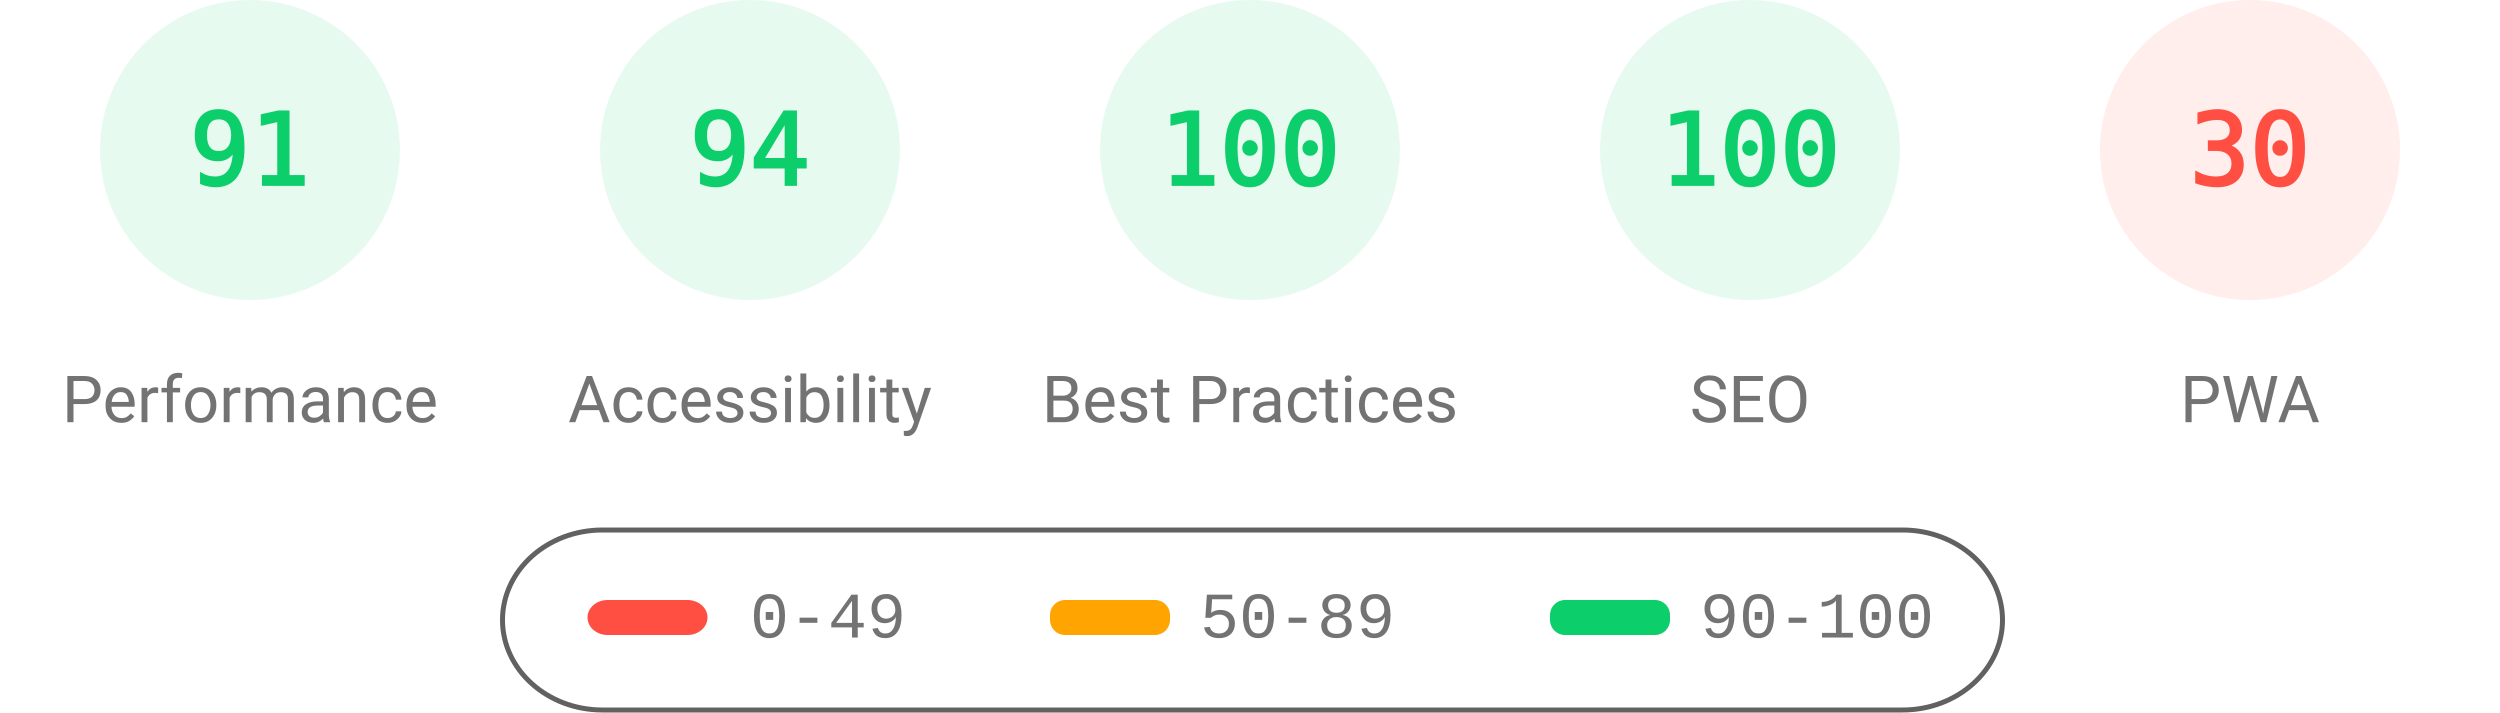
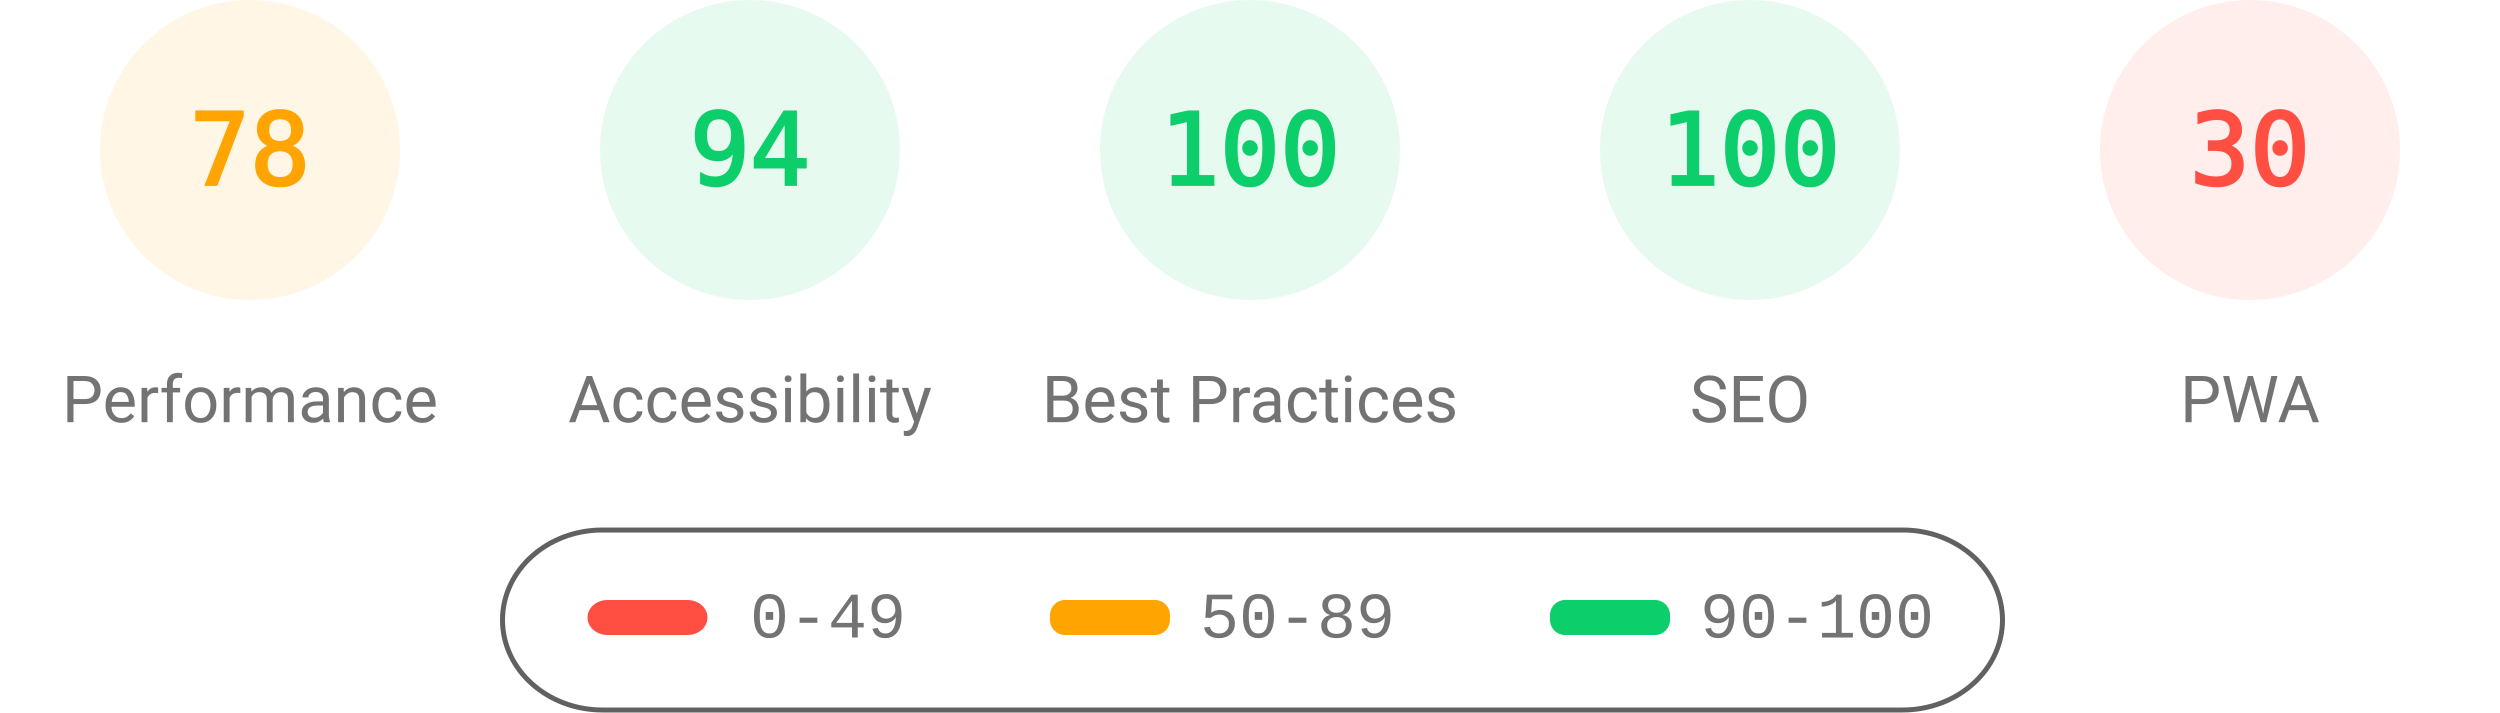
<svg xmlns="http://www.w3.org/2000/svg" fill="none" width="1000" height="285">
  <style>.gauge-base{opacity:.1}.gauge-arc{fill:none;animation-delay:250ms;stroke-linecap:round;transform:rotate(-90deg);transform-origin:100px 60px;animation:load-gauge 1s ease forwards}.guage-text{font-size:40px;font-family:monospace;text-align:center}.guage-red{color:#ff4e42;fill:#ff4e42;stroke:#ff4e42}.guage-orange{color:#ffa400;fill:#ffa400;stroke:#ffa400}.guage-green{color:#0cce6b;fill:#0cce6b;stroke:#0cce6b}.guage-undefined{color:#5c5c5c;fill:#5c5c5c;stroke:#5c5c5c}.guage-title{color:#737373;fill:#737373;stroke:none;font-size:26px;line-height:26px;font-family:Roboto,Halvetica,Arial,sans-serif}@keyframes load-gauge{from{stroke-dasharray:0 352.858}}</style>
-   <svg class="guage-div guage-perf guage-green" viewBox="0 0 200 200" width="200" height="200">
+   <svg class="guage-div guage-perf guage-orange" viewBox="0 0 200 200" width="200" height="200">
    <circle class="gauge-base" r="56" cx="100" cy="60" stroke-width="8" />
-     <circle class="gauge-arc guage-arc-1" r="56" cx="100" cy="60" stroke-width="8" style="stroke-dasharray:320.191,351.858" />
-     <text class="guage-text" x="100" y="60" alignment-baseline="central" dominant-baseline="central" text-anchor="middle">91</text>
+     <circle class="gauge-arc guage-arc-1" r="56" cx="100" cy="60" stroke-width="8" style="stroke-dasharray:274.449,351.858" />
+     <text class="guage-text" x="100" y="60" alignment-baseline="central" dominant-baseline="central" text-anchor="middle">78</text>
    <text class="guage-title" x="100" y="160" alignment-baseline="central" dominant-baseline="central" text-anchor="middle">Performance</text>
  </svg>
  <svg class="guage-div guage-acc guage-green" viewBox="0 0 200 200" width="200" height="200" x="200">
    <circle class="gauge-base" r="56" cx="100" cy="60" stroke-width="8" />
    <circle class="gauge-arc guage-arc-2" r="56" cx="100" cy="60" stroke-width="8" style="stroke-dasharray:330.747,351.858" />
    <text class="guage-text" x="100" y="60" alignment-baseline="central" dominant-baseline="central" text-anchor="middle">94</text>
    <text class="guage-title" x="100" y="160" alignment-baseline="central" dominant-baseline="central" text-anchor="middle">Accessibility</text>
  </svg>
  <svg class="guage-div guage-best guage-green" viewBox="0 0 200 200" width="200" height="200" x="400">
    <circle class="gauge-base" r="56" cx="100" cy="60" stroke-width="8" />
    <circle class="gauge-arc guage-arc-3" r="56" cx="100" cy="60" stroke-width="8" style="stroke-dasharray:351.858,351.858" />
    <text class="guage-text" x="100" y="60" alignment-baseline="central" dominant-baseline="central" text-anchor="middle">100</text>
    <text class="guage-title" x="100" y="160" alignment-baseline="central" dominant-baseline="central" text-anchor="middle">Best Practices</text>
  </svg>
  <svg class="guage-div guage-seo guage-green" viewBox="0 0 200 200" width="200" height="200" x="600">
    <circle class="gauge-base" r="56" cx="100" cy="60" stroke-width="8" />
    <circle class="gauge-arc guage-arc-4" r="56" cx="100" cy="60" stroke-width="8" style="stroke-dasharray:351.858,351.858" />
    <text class="guage-text" x="100" y="60" alignment-baseline="central" dominant-baseline="central" text-anchor="middle">100</text>
    <text class="guage-title" x="100" y="160" alignment-baseline="central" dominant-baseline="central" text-anchor="middle">SEO</text>
  </svg>
  <svg class="guage-div guage-pwa guage-red" viewBox="0 0 200 200" width="200" height="200" x="800">
    <circle class="gauge-base" r="56" cx="100" cy="60" stroke-width="8" />
    <circle class="gauge-arc guage-arc-4" r="56" cx="100" cy="60" stroke-width="8" style="stroke-dasharray:105.557,351.858" />
    <text class="guage-text" x="100" y="60" alignment-baseline="central" dominant-baseline="central" text-anchor="middle">30</text>
    <text class="guage-title" x="100" y="160" alignment-baseline="central" dominant-baseline="central" text-anchor="middle">PWA</text>
  </svg>
  <svg width="604" height="76" x="200" y="210">
    <path fill="none" id="canvas_background" d="M-1-1h604v80H-1z" />
    <rect fill-opacity="0" stroke="#616161" stroke-width="2" rx="40" id="svg_2" height="72" width="600" y="2" x="1" fill="#000" />
    <rect stroke="#000" rx="8" id="svg_3" height="14" width="48" y="30" x="35" stroke-opacity="null" stroke-width="0" fill="#ff4e42" />
    <rect stroke="#000" rx="6" id="svg_4" height="14" width="48" y="30" x="220" stroke-opacity="null" stroke-width="0" fill="#ffa400" />
    <rect stroke="#000" rx="6" id="svg_5" height="14" width="48" y="30" x="420" stroke-opacity="null" stroke-width="0" fill="#0cce6b" />
    <text xml:space="preserve" text-anchor="start" font-family="'Courier New', Courier, monospace" font-size="26" id="svg_6" y="45" x="100" stroke-opacity="null" stroke-width="0" stroke="#000" fill="#737373">0-49</text>
    <text xml:space="preserve" text-anchor="start" font-family="'Courier New', Courier, monospace" font-size="26" id="svg_7" y="45" x="280" stroke-opacity="null" stroke-width="0" stroke="#000" fill="#737373">50-89</text>
    <text xml:space="preserve" text-anchor="start" font-family="'Courier New', Courier, monospace" font-size="26" id="svg_8" y="45" x="480" stroke-opacity="null" stroke-width="0" stroke="#000" fill="#737373">90-100</text>
  </svg>
</svg>
